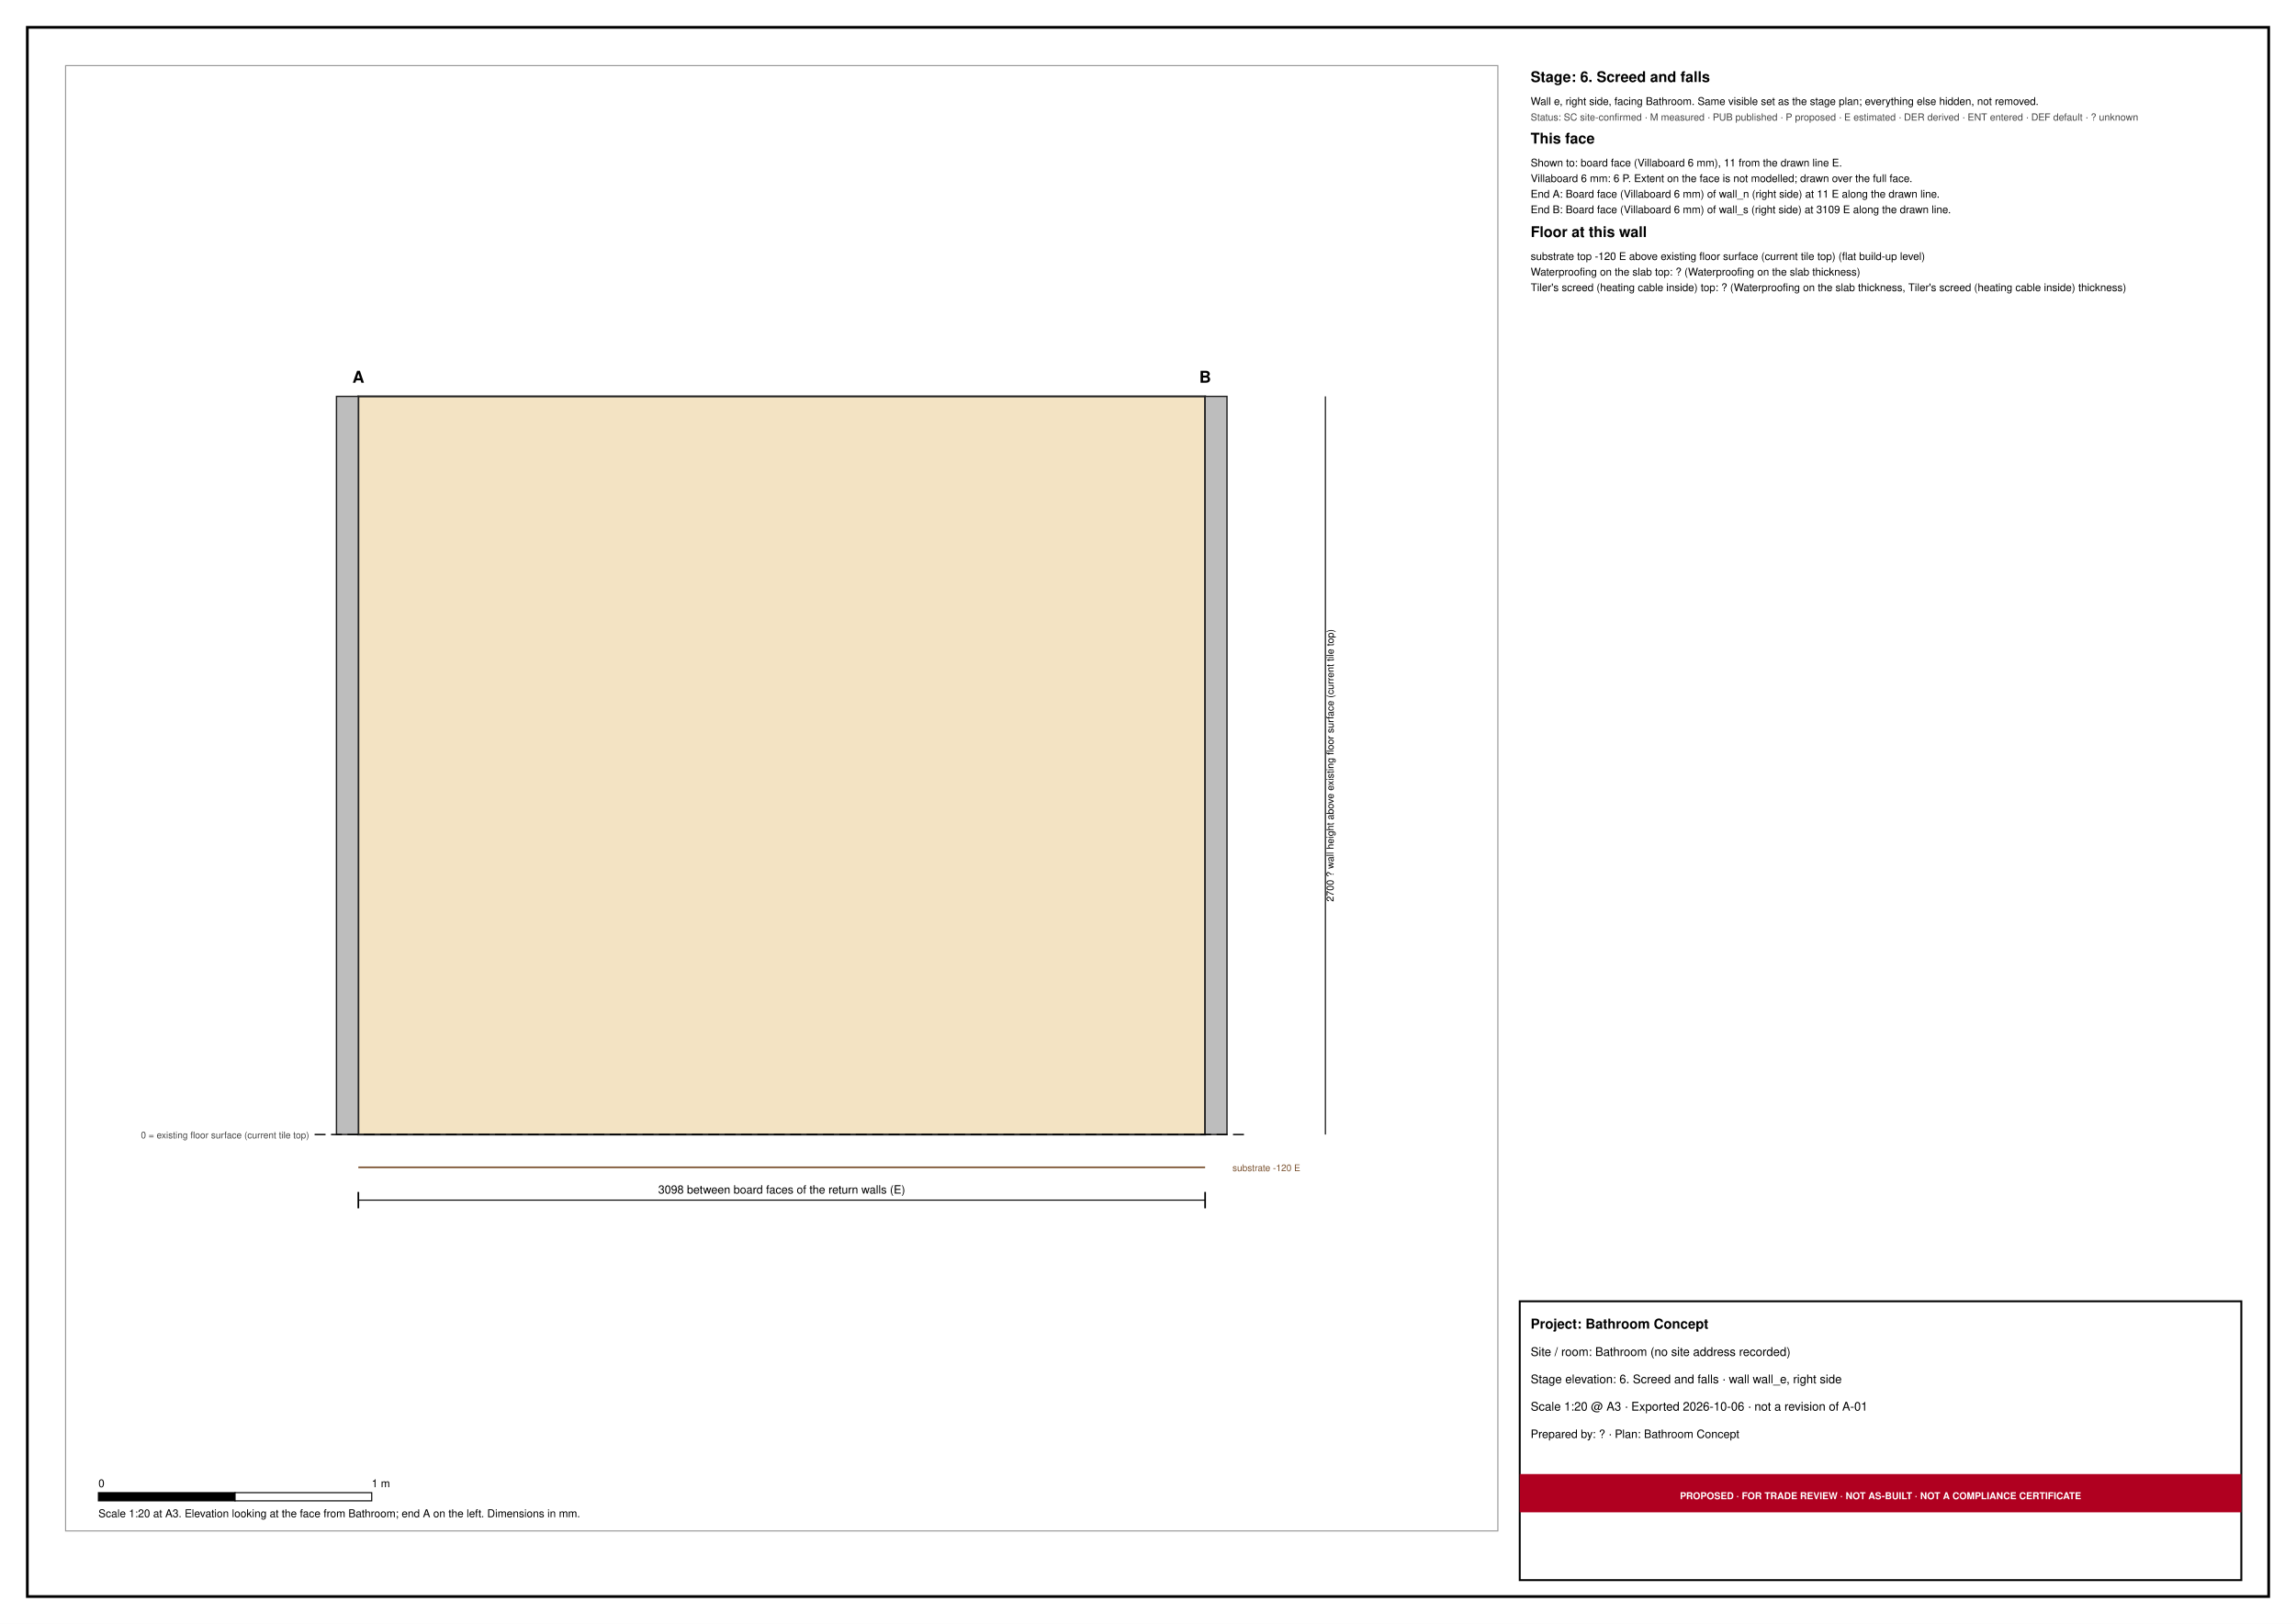
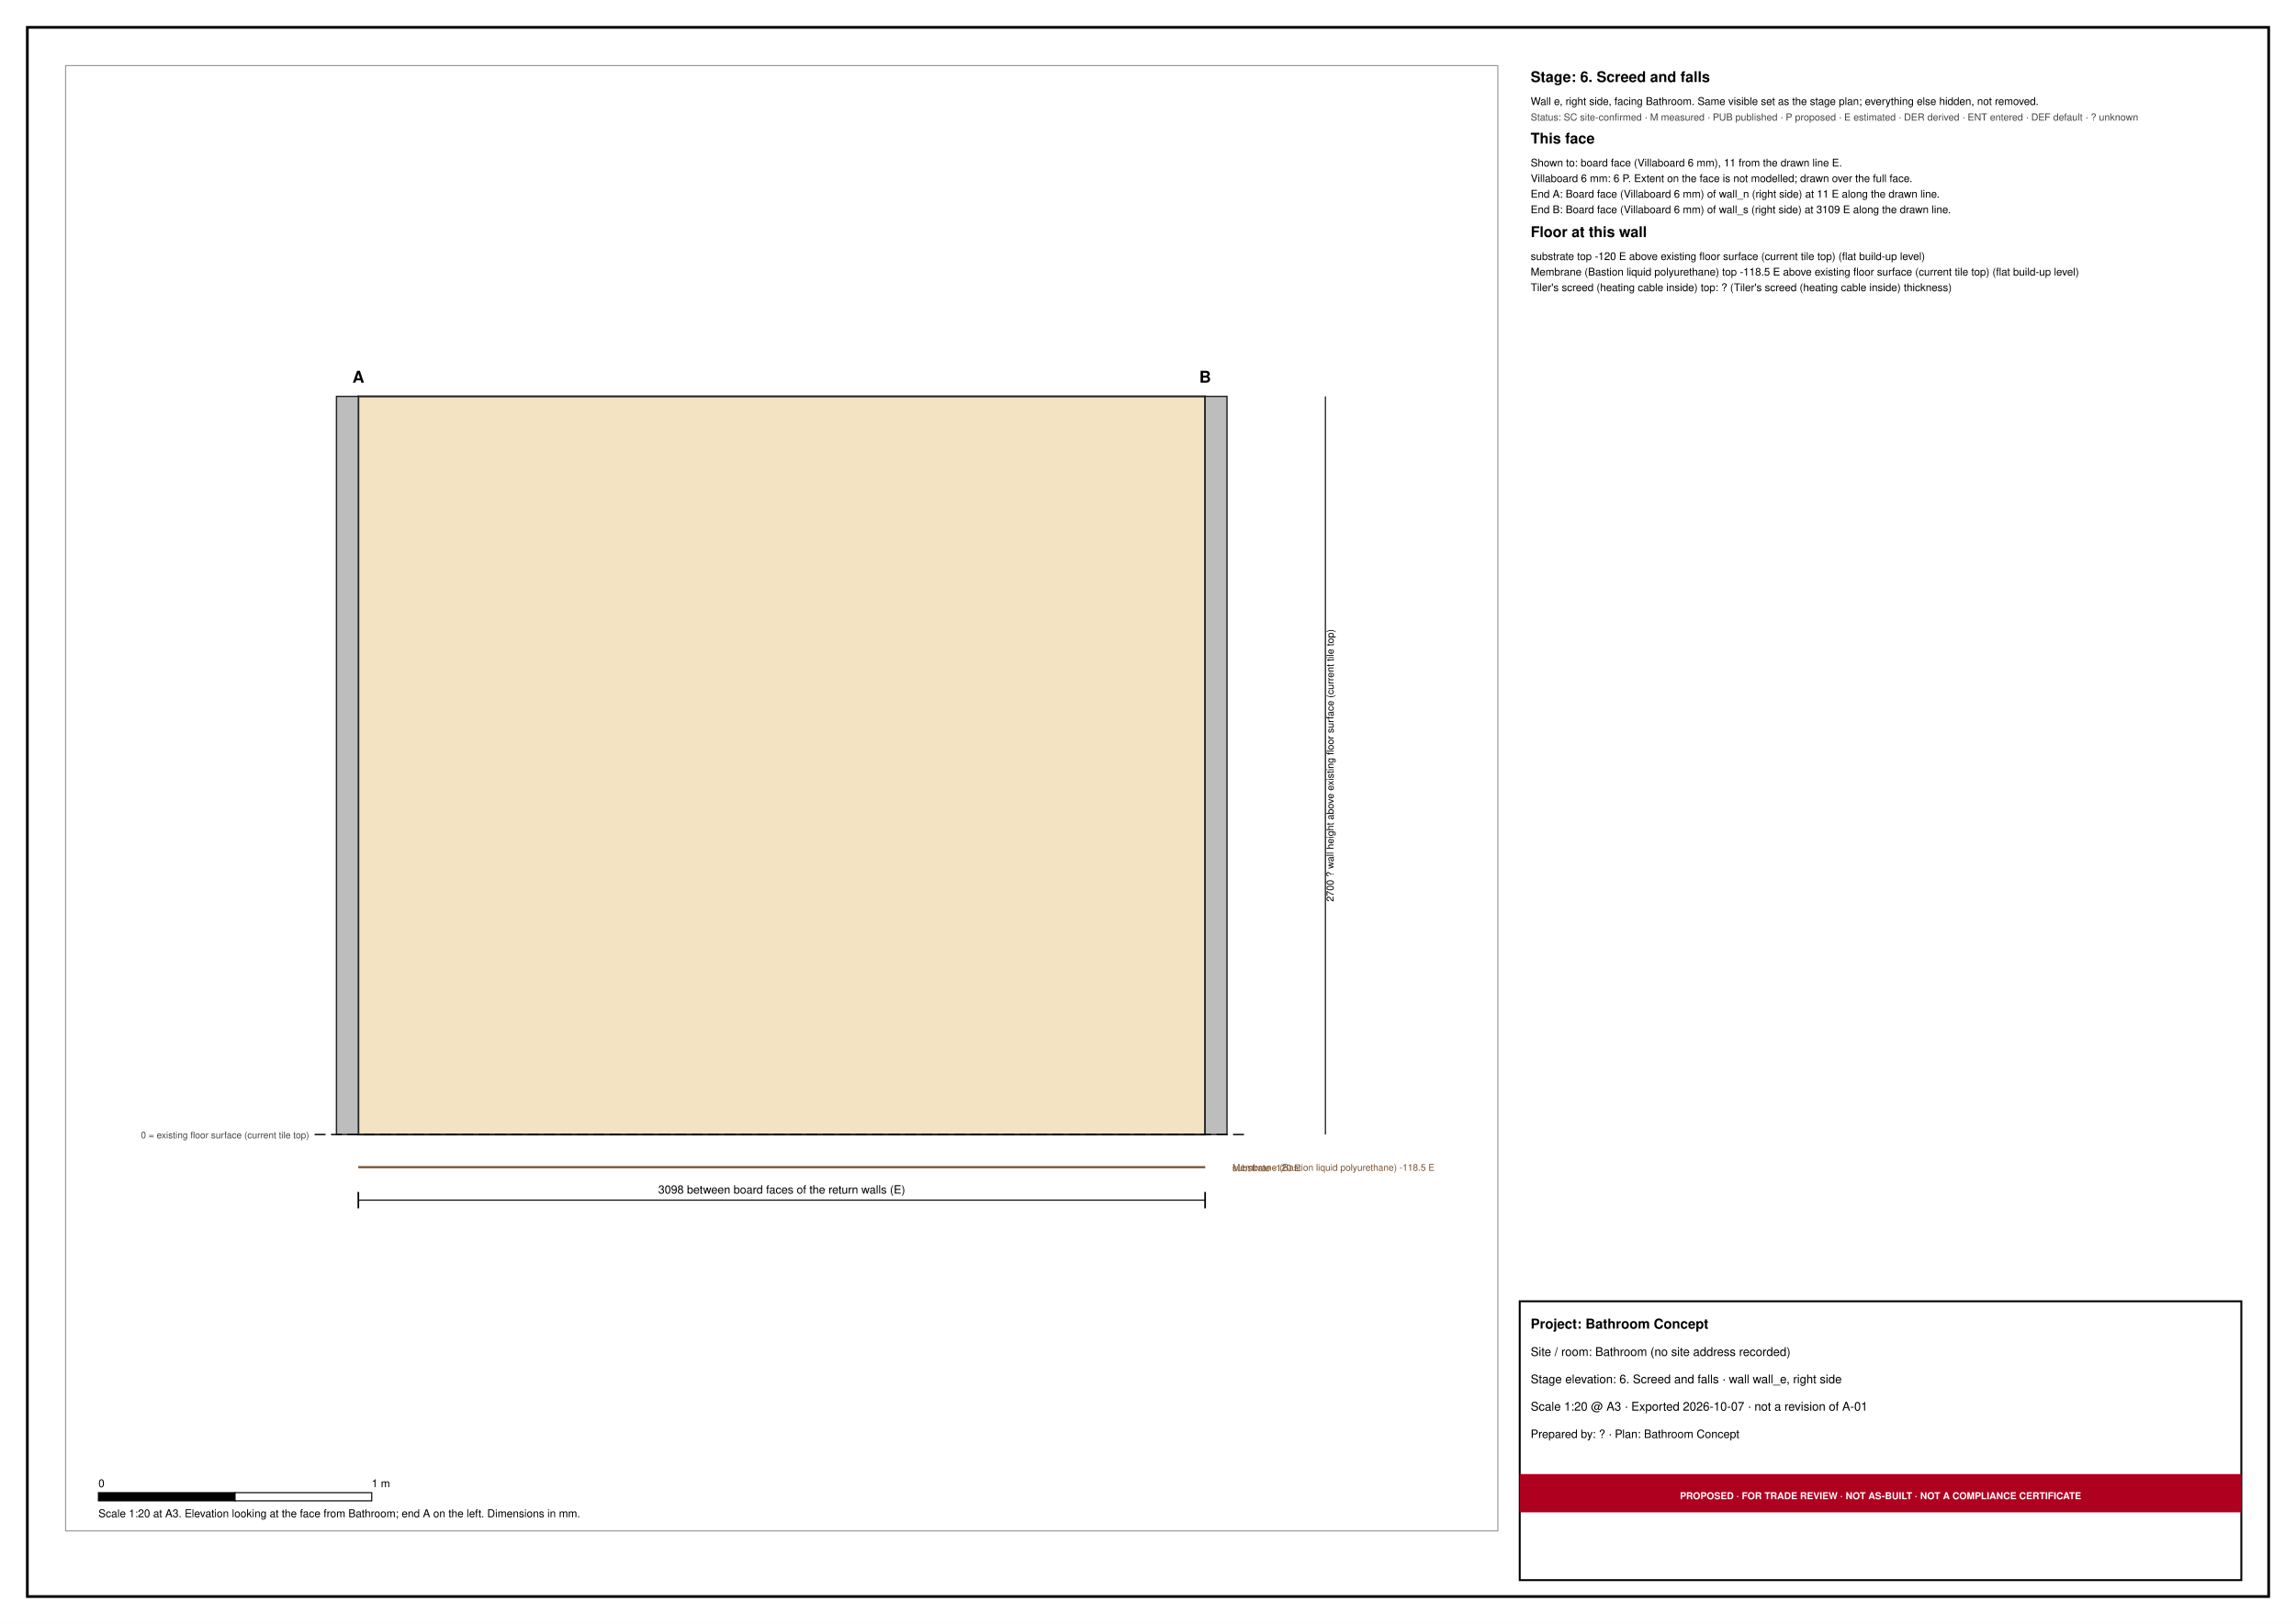
<svg xmlns="http://www.w3.org/2000/svg" width="420mm" height="297mm" viewBox="0 0 420 297" font-family="Helvetica, Arial, sans-serif" data-sheet="stage-elevation" data-wall="wall_e" data-side="right" data-scale="20">
  <rect width="420" height="297" fill="#fff" />
  <rect x="5" y="5" width="410" height="287" fill="none" stroke="#000" stroke-width="0.5" />
  <rect x="12" y="12" width="262" height="268" fill="none" stroke="#999" stroke-width="0.2" />
  <rect x="65.55" y="72.5" width="154.9" height="135" fill="#f3e3c3" stroke="#222" stroke-width="0.35" data-element="wall:wall_e:right:wall_e_board" />
  <rect x="61.55" y="72.5" width="4" height="135" fill="#bdbdbd" stroke="#222" stroke-width="0.25" />
  <rect x="220.45" y="72.5" width="4" height="135" fill="#bdbdbd" stroke="#222" stroke-width="0.25" />
  <text x="65.55" y="70" font-size="3" font-weight="bold" text-anchor="middle">A</text>
  <text x="220.45" y="70" font-size="3" font-weight="bold" text-anchor="middle">B</text>
  <line x1="65.55" y1="213.5" x2="220.45" y2="213.5" stroke="#7a5230" stroke-width="0.3" data-element="room:bathroom:substrate" />
  <text x="225.45" y="214.2" font-size="1.7" fill="#7a5230">substrate -120 E</text>
+   <line x1="65.55" y1="213.43" x2="220.45" y2="213.43" stroke="#7a5230" stroke-width="0.3" data-element="room:bathroom:floor:floor_membrane" />
+   <text x="225.45" y="214.13" font-size="1.7" fill="#7a5230">Membrane (Bastion liquid polyurethane) -118.5 E</text>
  <line x1="57.55" y1="207.5" x2="228.45" y2="207.5" stroke="#000" stroke-width="0.25" stroke-dasharray="2 1" />
  <text x="56.55" y="208.2" font-size="1.7" text-anchor="end" fill="#444">0 = existing floor surface (current tile top)</text>
  <line x1="65.55" y1="219.5" x2="220.45" y2="219.5" stroke="#000" stroke-width="0.2" />
  <line x1="65.55" y1="218" x2="65.55" y2="221" stroke="#000" stroke-width="0.3" />
  <line x1="220.45" y1="218" x2="220.45" y2="221" stroke="#000" stroke-width="0.3" />
  <text x="143" y="218.3" font-size="2.1" text-anchor="middle" data-dim="run">3098 between board faces of the return walls (E)</text>
  <line x1="242.45" y1="207.5" x2="242.45" y2="72.5" stroke="#000" stroke-width="0.2" />
  <text x="243.95" y="140" font-size="1.8" transform="rotate(-90 243.95 140)" text-anchor="middle">2700 ? wall height above existing floor surface (current tile top)</text>
  <rect x="18" y="273" width="25" height="1.5" fill="#000" stroke="#000" stroke-width="0.2" />
  <rect x="43" y="273" width="25" height="1.5" fill="#fff" stroke="#000" stroke-width="0.2" />
  <text x="18" y="272" font-size="2">0</text>
  <text x="68" y="272" font-size="2">1 m</text>
  <text x="18" y="277.5" font-size="2">Scale 1:20 at A3. Elevation looking at the face from Bathroom; end A on the left. Dimensions in mm.</text>
  <text x="280" y="15" font-size="2.7" font-weight="bold">Stage: 6. Screed and falls</text>
  <text x="280" y="19.2" font-size="1.95">Wall e, right side, facing Bathroom. Same visible set as the stage plan; everything else hidden, not removed.</text>
  <text x="280" y="22.05" font-size="1.8" fill="#444">Status: SC site-confirmed · M measured · PUB published · P proposed · E estimated · DER derived · ENT entered · DEF default · ? unknown</text>
  <text x="280" y="26.25" font-size="2.7" font-weight="bold">This face</text>
  <text x="280" y="30.45" font-size="1.95">Shown to: board face (Villaboard 6 mm), 11 from the drawn line E.</text>
  <text x="280" y="33.3" font-size="1.95">Villaboard 6 mm: 6 P. Extent on the face is not modelled; drawn over the full face.</text>
  <text x="280" y="36.15" font-size="1.95">End A: Board face (Villaboard 6 mm) of wall_n (right side) at 11 E along the drawn line.</text>
  <text x="280" y="39" font-size="1.95">End B: Board face (Villaboard 6 mm) of wall_s (right side) at 3109 E along the drawn line.</text>
  <text x="280" y="43.35" font-size="2.7" font-weight="bold">Floor at this wall</text>
  <text x="280" y="47.55" font-size="1.95">substrate top -120 E above existing floor surface (current tile top) (flat build-up level)</text>
-   <text x="280" y="50.4" font-size="1.95">Waterproofing on the slab top: ? (Waterproofing on the slab thickness)</text>
-   <text x="280" y="53.25" font-size="1.95">Tiler's screed (heating cable inside) top: ? (Waterproofing on the slab thickness, Tiler's screed (heating cable inside) thickness)</text>
+   <text x="280" y="50.4" font-size="1.95">Membrane (Bastion liquid polyurethane) top -118.5 E above existing floor surface (current tile top) (flat build-up level)</text>
+   <text x="280" y="53.25" font-size="1.95">Tiler's screed (heating cable inside) top: ? (Tiler's screed (heating cable inside) thickness)</text>
  <rect x="278" y="238" width="132" height="51" fill="none" stroke="#000" stroke-width="0.35" />
  <text x="280" y="243" font-size="2.5" font-weight="bold">Project: Bathroom Concept</text>
  <text x="280" y="248" font-size="2.2">Site / room: Bathroom (no site address recorded)</text>
  <text x="280" y="253" font-size="2.2">Stage elevation: 6. Screed and falls · wall wall_e, right side</text>
-   <text x="280" y="258" font-size="2.2">Scale 1:20 @ A3 · Exported 2026-10-06 · not a revision of A-01</text>
+   <text x="280" y="258" font-size="2.2">Scale 1:20 @ A3 · Exported 2026-10-07 · not a revision of A-01</text>
  <text x="280" y="263" font-size="2.1">Prepared by: ? · Plan: Bathroom Concept</text>
  <text x="280" y="268" font-size="2" />
  <rect x="278" y="269.6" width="132" height="7" fill="#b00020" />
  <text x="344" y="274.2" font-size="1.75" text-anchor="middle" fill="#fff" font-weight="bold">PROPOSED · FOR TRADE REVIEW · NOT AS-BUILT · NOT A COMPLIANCE CERTIFICATE</text>
</svg>
